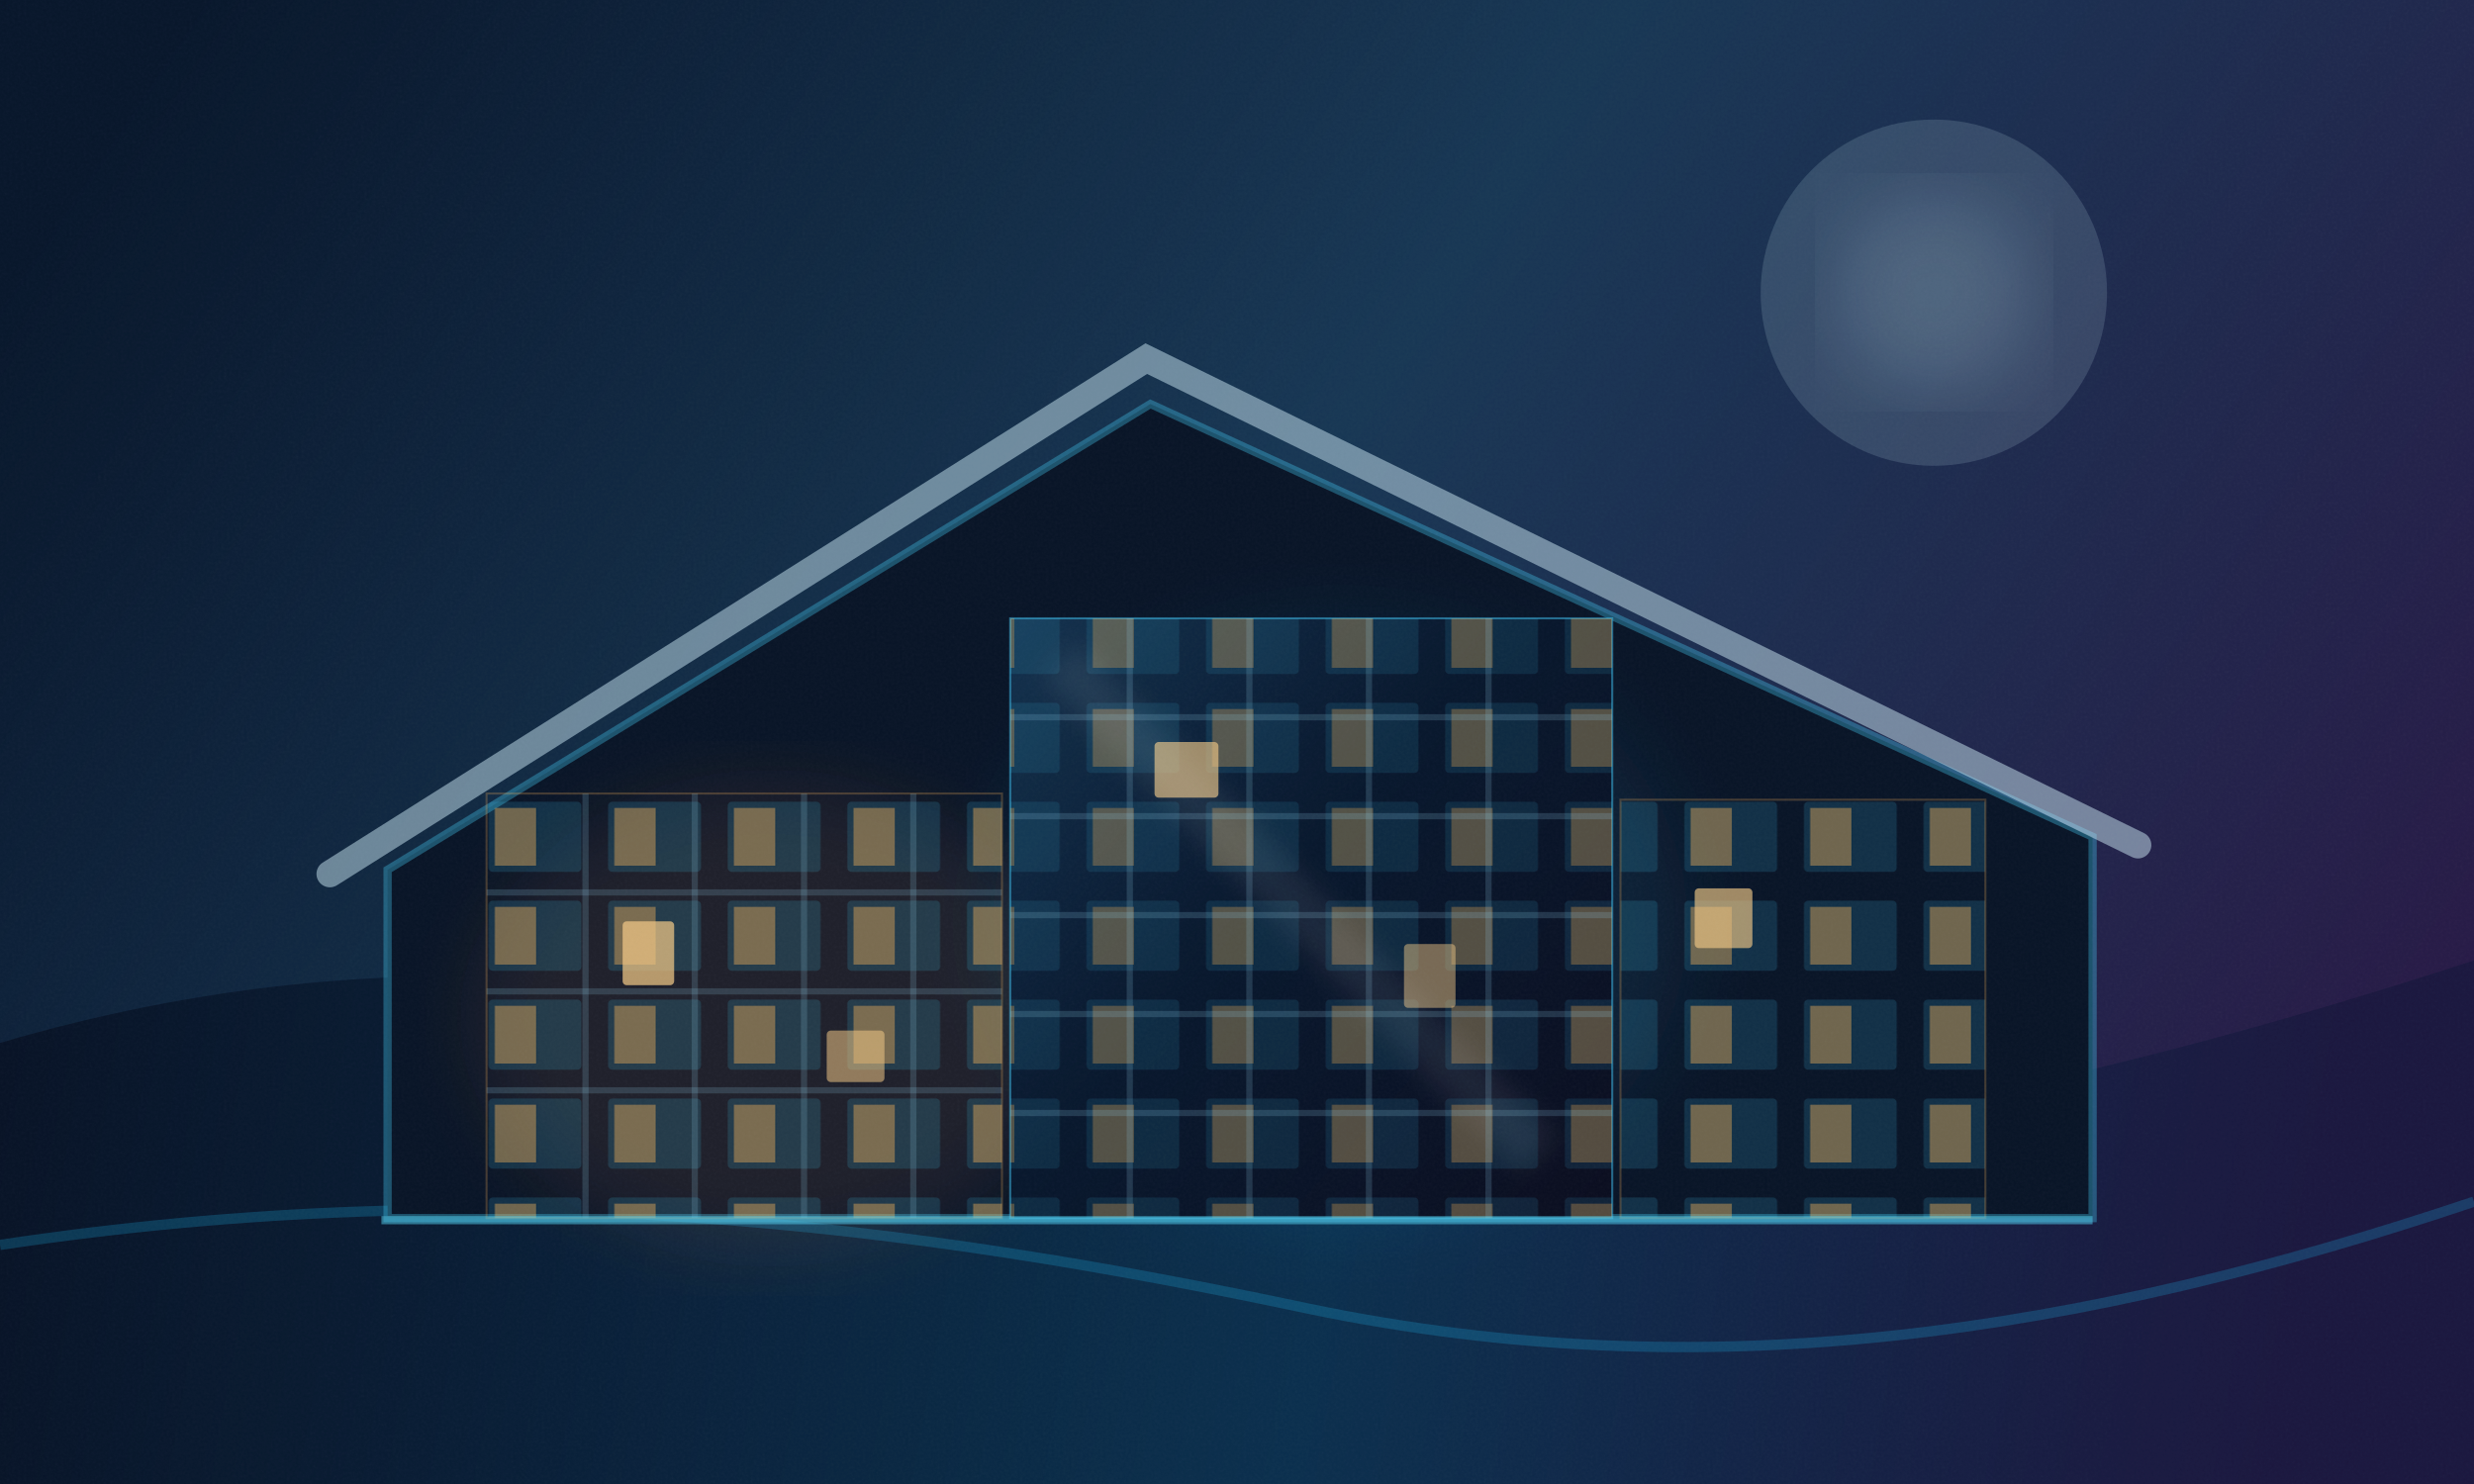
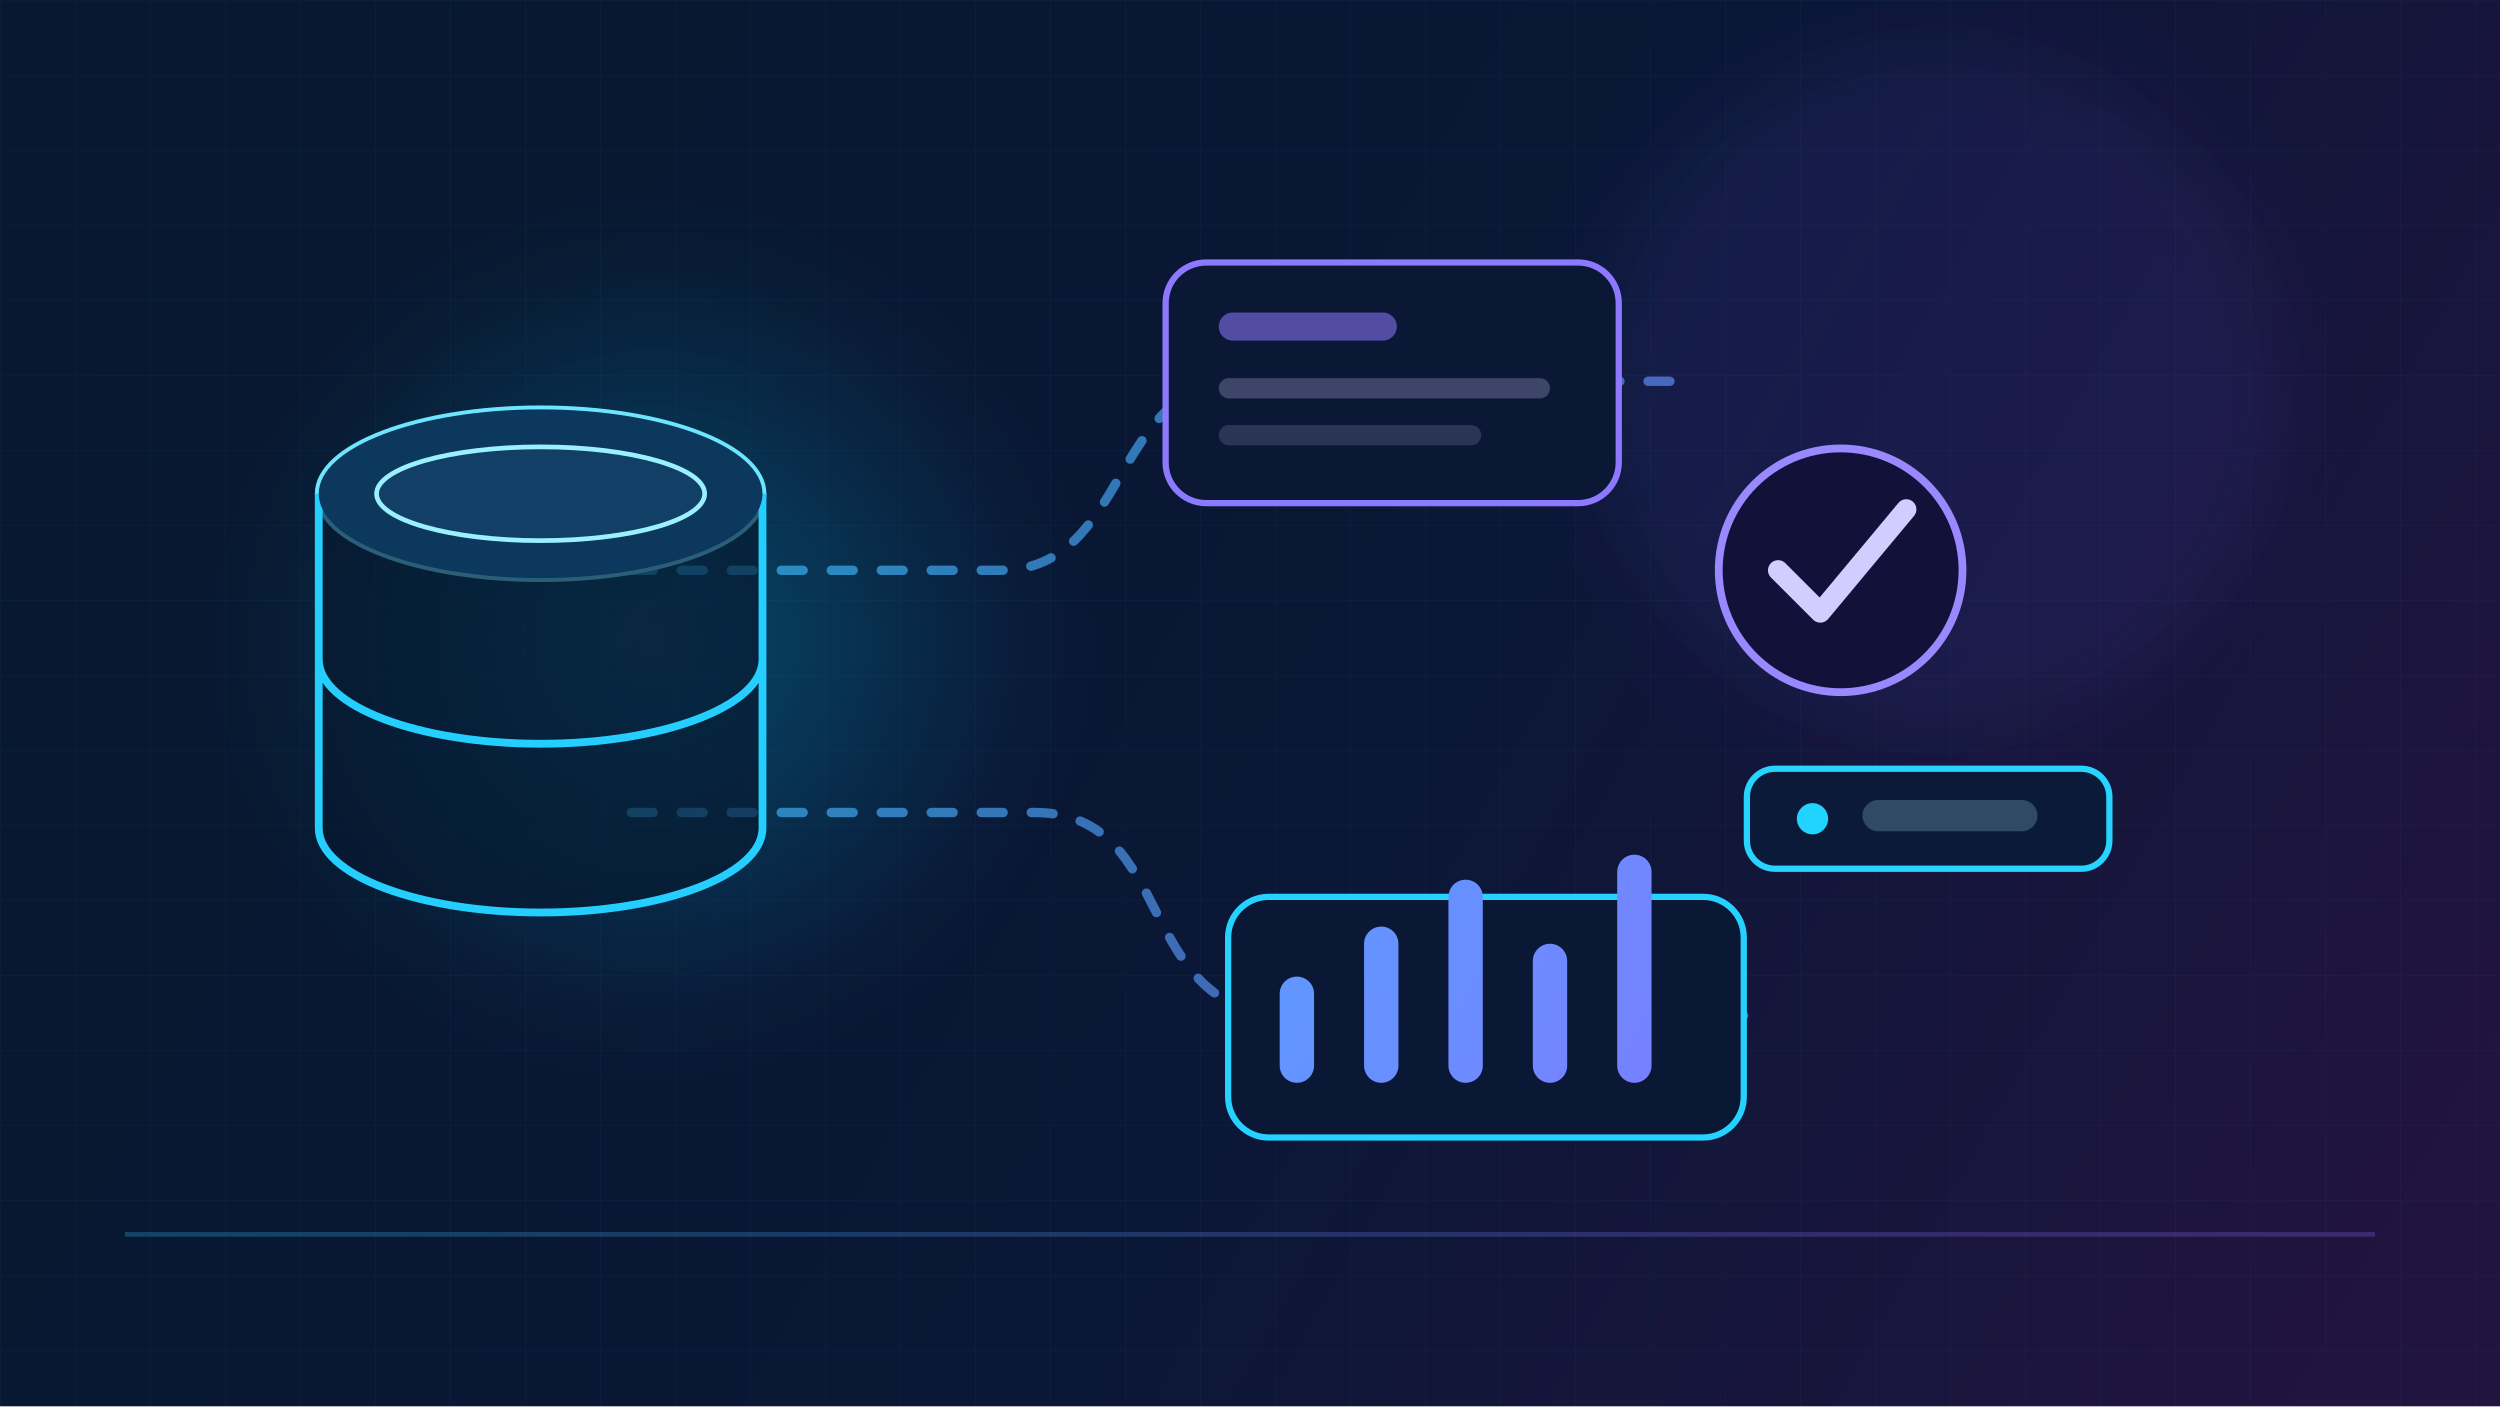
- <svg xmlns="http://www.w3.org/2000/svg" width="1200" height="720" viewBox="0 0 1200 720" fill="none">
+ <svg xmlns="http://www.w3.org/2000/svg" width="1600" height="900" viewBox="0 0 1600 900" fill="none">
  <defs>
-     <linearGradient id="sky" x1="80" y1="20" x2="1080" y2="690" gradientUnits="userSpaceOnUse">
-       <stop stop-color="#07162B" />
-       <stop offset=".48" stop-color="#173957" />
-       <stop offset="1" stop-color="#291A48" />
+     <linearGradient id="bg" x1="90" y1="60" x2="1510" y2="850" gradientUnits="userSpaceOnUse">
+       <stop stop-color="#07182F" />
+       <stop offset=".55" stop-color="#0A1736" />
+       <stop offset="1" stop-color="#21143F" />
    </linearGradient>
-     <linearGradient id="glass" x1="410" y1="270" x2="770" y2="590" gradientUnits="userSpaceOnUse">
-       <stop stop-color="#173F5F" />
-       <stop offset=".55" stop-color="#07172D" />
-       <stop offset="1" stop-color="#0A0D20" />
+     <linearGradient id="line" x1="300" y1="180" x2="1300" y2="700" gradientUnits="userSpaceOnUse">
+       <stop stop-color="#22D5FF" />
+       <stop offset="1" stop-color="#8B6CFF" />
    </linearGradient>
-     <linearGradient id="water" x1="0" y1="520" x2="1100" y2="720" gradientUnits="userSpaceOnUse">
-       <stop stop-color="#071226" />
-       <stop offset=".58" stop-color="#0A3150" />
-       <stop offset="1" stop-color="#1B1740" />
-     </linearGradient>
-     <filter id="glow">
-       <feGaussianBlur stdDeviation="18" />
+     <radialGradient id="glow">
+       <stop stop-color="#15CFFF" stop-opacity=".28" />
+       <stop offset="1" stop-color="#15CFFF" stop-opacity="0" />
+     </radialGradient>
+     <filter id="soft">
+       <feGaussianBlur stdDeviation="28" />
    </filter>
-     <filter id="grain" x="-10%" y="-10%" width="120%" height="120%">
-       <feTurbulence type="fractalNoise" baseFrequency=".72" numOctaves="4" seed="18" />
-       <feColorMatrix type="saturate" values="0" />
-       <feComponentTransfer>
-         <feFuncA type="table" tableValues="0 .12" />
-       </feComponentTransfer>
-     </filter>
-     <filter id="soft">
-       <feGaussianBlur stdDeviation="6" />
-     </filter>
-     <pattern id="windows" width="58" height="48" patternUnits="userSpaceOnUse">
-       <rect x="5" y="5" width="45" height="34" rx="2" fill="#40CFFF" fill-opacity=".16" />
-       <rect x="8" y="8" width="20" height="28" fill="#FFB95C" fill-opacity=".42" />
+     <pattern id="grid" width="48" height="48" patternUnits="userSpaceOnUse">
+       <path d="M48 0H0V48" fill="none" stroke="#3EDAFF" stroke-opacity=".045" />
    </pattern>
  </defs>
-   <rect width="1200" height="720" fill="url(#sky)" />
-   <circle cx="938" cy="142" r="84" fill="#C9EEFF" fill-opacity=".16" />
-   <circle cx="938" cy="142" r="48" fill="#D9F7FF" fill-opacity=".16" filter="url(#glow)" />
-   <path d="M0 506C194 449 360 475 520 523C721 584 936 552 1200 466V720H0V506Z" fill="url(#water)" />
-   <path d="M0 604C240 568 442 594 635 635C828 675 1010 647 1200 583" stroke="#1FC7FF" stroke-opacity=".22" stroke-width="5" />
-   <path d="M188 422L558 196L1015 406V591H188V422Z" fill="#081427" stroke="#49D8FF" stroke-opacity=".34" stroke-width="4" />
-   <path d="M160 424L556 174L1037 410" stroke="#D7F5FF" stroke-opacity=".5" stroke-width="13" stroke-linecap="round" />
-   <ellipse cx="374" cy="494" rx="142" ry="112" fill="#FF9B4A" fill-opacity=".1" filter="url(#glow)" />
-   <ellipse cx="650" cy="448" rx="168" ry="145" fill="#32CBFF" fill-opacity=".08" filter="url(#glow)" />
-   <rect x="236" y="385" width="250" height="206" fill="url(#windows)" stroke="#FFB95C" stroke-opacity=".25" />
-   <rect x="490" y="300" width="292" height="291" fill="url(#glass)" stroke="#43CFFF" stroke-opacity=".5" />
-   <rect x="490" y="300" width="292" height="291" fill="url(#windows)" opacity=".72" />
-   <rect x="786" y="388" width="177" height="203" fill="url(#windows)" stroke="#FFB95C" stroke-opacity=".25" />
-   <g stroke="#9BDEFA" stroke-opacity=".18" stroke-width="3">
-     <path d="M284 385V591M337 385V591M390 385V591M443 385V591" />
-     <path d="M236 433H486M236 481H486M236 529H486" />
-     <path d="M548 300V591M606 300V591M664 300V591M722 300V591" />
-     <path d="M490 348H782M490 396H782M490 444H782M490 492H782M490 540H782" />
+   <rect width="1600" height="900" fill="url(#bg)" />
+   <rect width="1600" height="900" fill="url(#grid)" />
+   <circle cx="418" cy="410" r="260" fill="url(#glow)" filter="url(#soft)" />
+   <circle cx="1240" cy="250" r="220" fill="#7558FF" fill-opacity=".09" filter="url(#soft)" />
+   <path d="M404 365H640C723 365 711 244 794 244H1075M404 520H662C755 520 724 650 826 650H1116" stroke="url(#line)" stroke-width="6" stroke-linecap="round" stroke-dasharray="14 18" opacity=".64" />
+   <g>
+     <ellipse cx="346" cy="316" rx="142" ry="54" fill="#0B2C4F" stroke="#6DE5FF" stroke-width="5" />
+     <path d="M204 316V530C204 560 268 584 346 584C424 584 488 560 488 530V316M204 422C204 452 268 476 346 476C424 476 488 452 488 422" fill="#07182F" fill-opacity=".65" stroke="#24CFFF" stroke-width="5" />
+     <ellipse cx="346" cy="316" rx="142" ry="54" fill="#0D385D" />
+     <ellipse cx="346" cy="316" rx="105" ry="30" fill="#123F66" stroke="#9AF0FF" stroke-width="3" />
  </g>
-   <g fill="#FFD38B">
-     <rect x="302" y="447" width="25" height="31" rx="2" opacity=".72" />
-     <rect x="401" y="500" width="28" height="25" rx="2" opacity=".54" />
-     <rect x="560" y="360" width="31" height="27" rx="2" opacity=".64" />
-     <rect x="681" y="458" width="25" height="31" rx="2" opacity=".48" />
-     <rect x="822" y="431" width="28" height="29" rx="2" opacity=".65" />
+   <g fill="#0A1735" stroke-width="4">
+     <rect x="746" y="168" width="290" height="154" rx="26" stroke="#8D79FF" />
+     <rect x="780" y="200" width="114" height="18" rx="9" fill="#8D79FF" fill-opacity=".55" stroke="none" />
+     <rect x="780" y="242" width="212" height="13" rx="6.5" fill="#D8D3FF" fill-opacity=".25" stroke="none" />
+     <rect x="780" y="272" width="168" height="13" rx="6.5" fill="#D8D3FF" fill-opacity=".16" stroke="none" />
+     <rect x="786" y="574" width="330" height="154" rx="26" stroke="#25D2FF" />
+     <path d="M830 682v-46M884 682v-78M938 682v-108M992 682v-67M1046 682v-124" stroke="url(#line)" stroke-width="22" stroke-linecap="round" />
  </g>
-   <path d="M514 320L746 560" stroke="white" stroke-opacity=".08" stroke-width="24" filter="url(#soft)" />
-   <rect width="1200" height="720" fill="#D9F7FF" filter="url(#grain)" opacity=".34" />
-   <path d="M185 592H1015" stroke="#59DEFF" stroke-opacity=".48" stroke-width="4" />
-   <path d="M265 632H946" stroke="#5E7BFF" stroke-opacity=".23" stroke-width="11" filter="url(#glow)" />
-   <rect width="1200" height="720" fill="url(#shade)" />
-   <defs>
-     <linearGradient id="shade" x1="600" y1="0" x2="600" y2="720">
-       <stop stop-color="#020611" stop-opacity=".05" />
-       <stop offset="1" stop-color="#020611" stop-opacity=".55" />
-     </linearGradient>
-   </defs>
+   <g>
+     <circle cx="1178" cy="365" r="78" fill="#11113A" stroke="#9A88FF" stroke-width="5" />
+     <path d="m1138 365 27 27 55-66" stroke="#D3CCFF" stroke-width="13" stroke-linecap="round" stroke-linejoin="round" />
+     <rect x="1118" y="492" width="232" height="64" rx="18" fill="#0A1A38" stroke="#27D4FF" stroke-width="4" />
+     <circle cx="1160" cy="524" r="10" fill="#20D4FF" />
+     <rect x="1192" y="512" width="112" height="20" rx="10" fill="#B9F4FF" fill-opacity=".22" />
+   </g>
+   <path d="M80 790H1520" stroke="url(#line)" stroke-opacity=".25" stroke-width="3" />
</svg>
